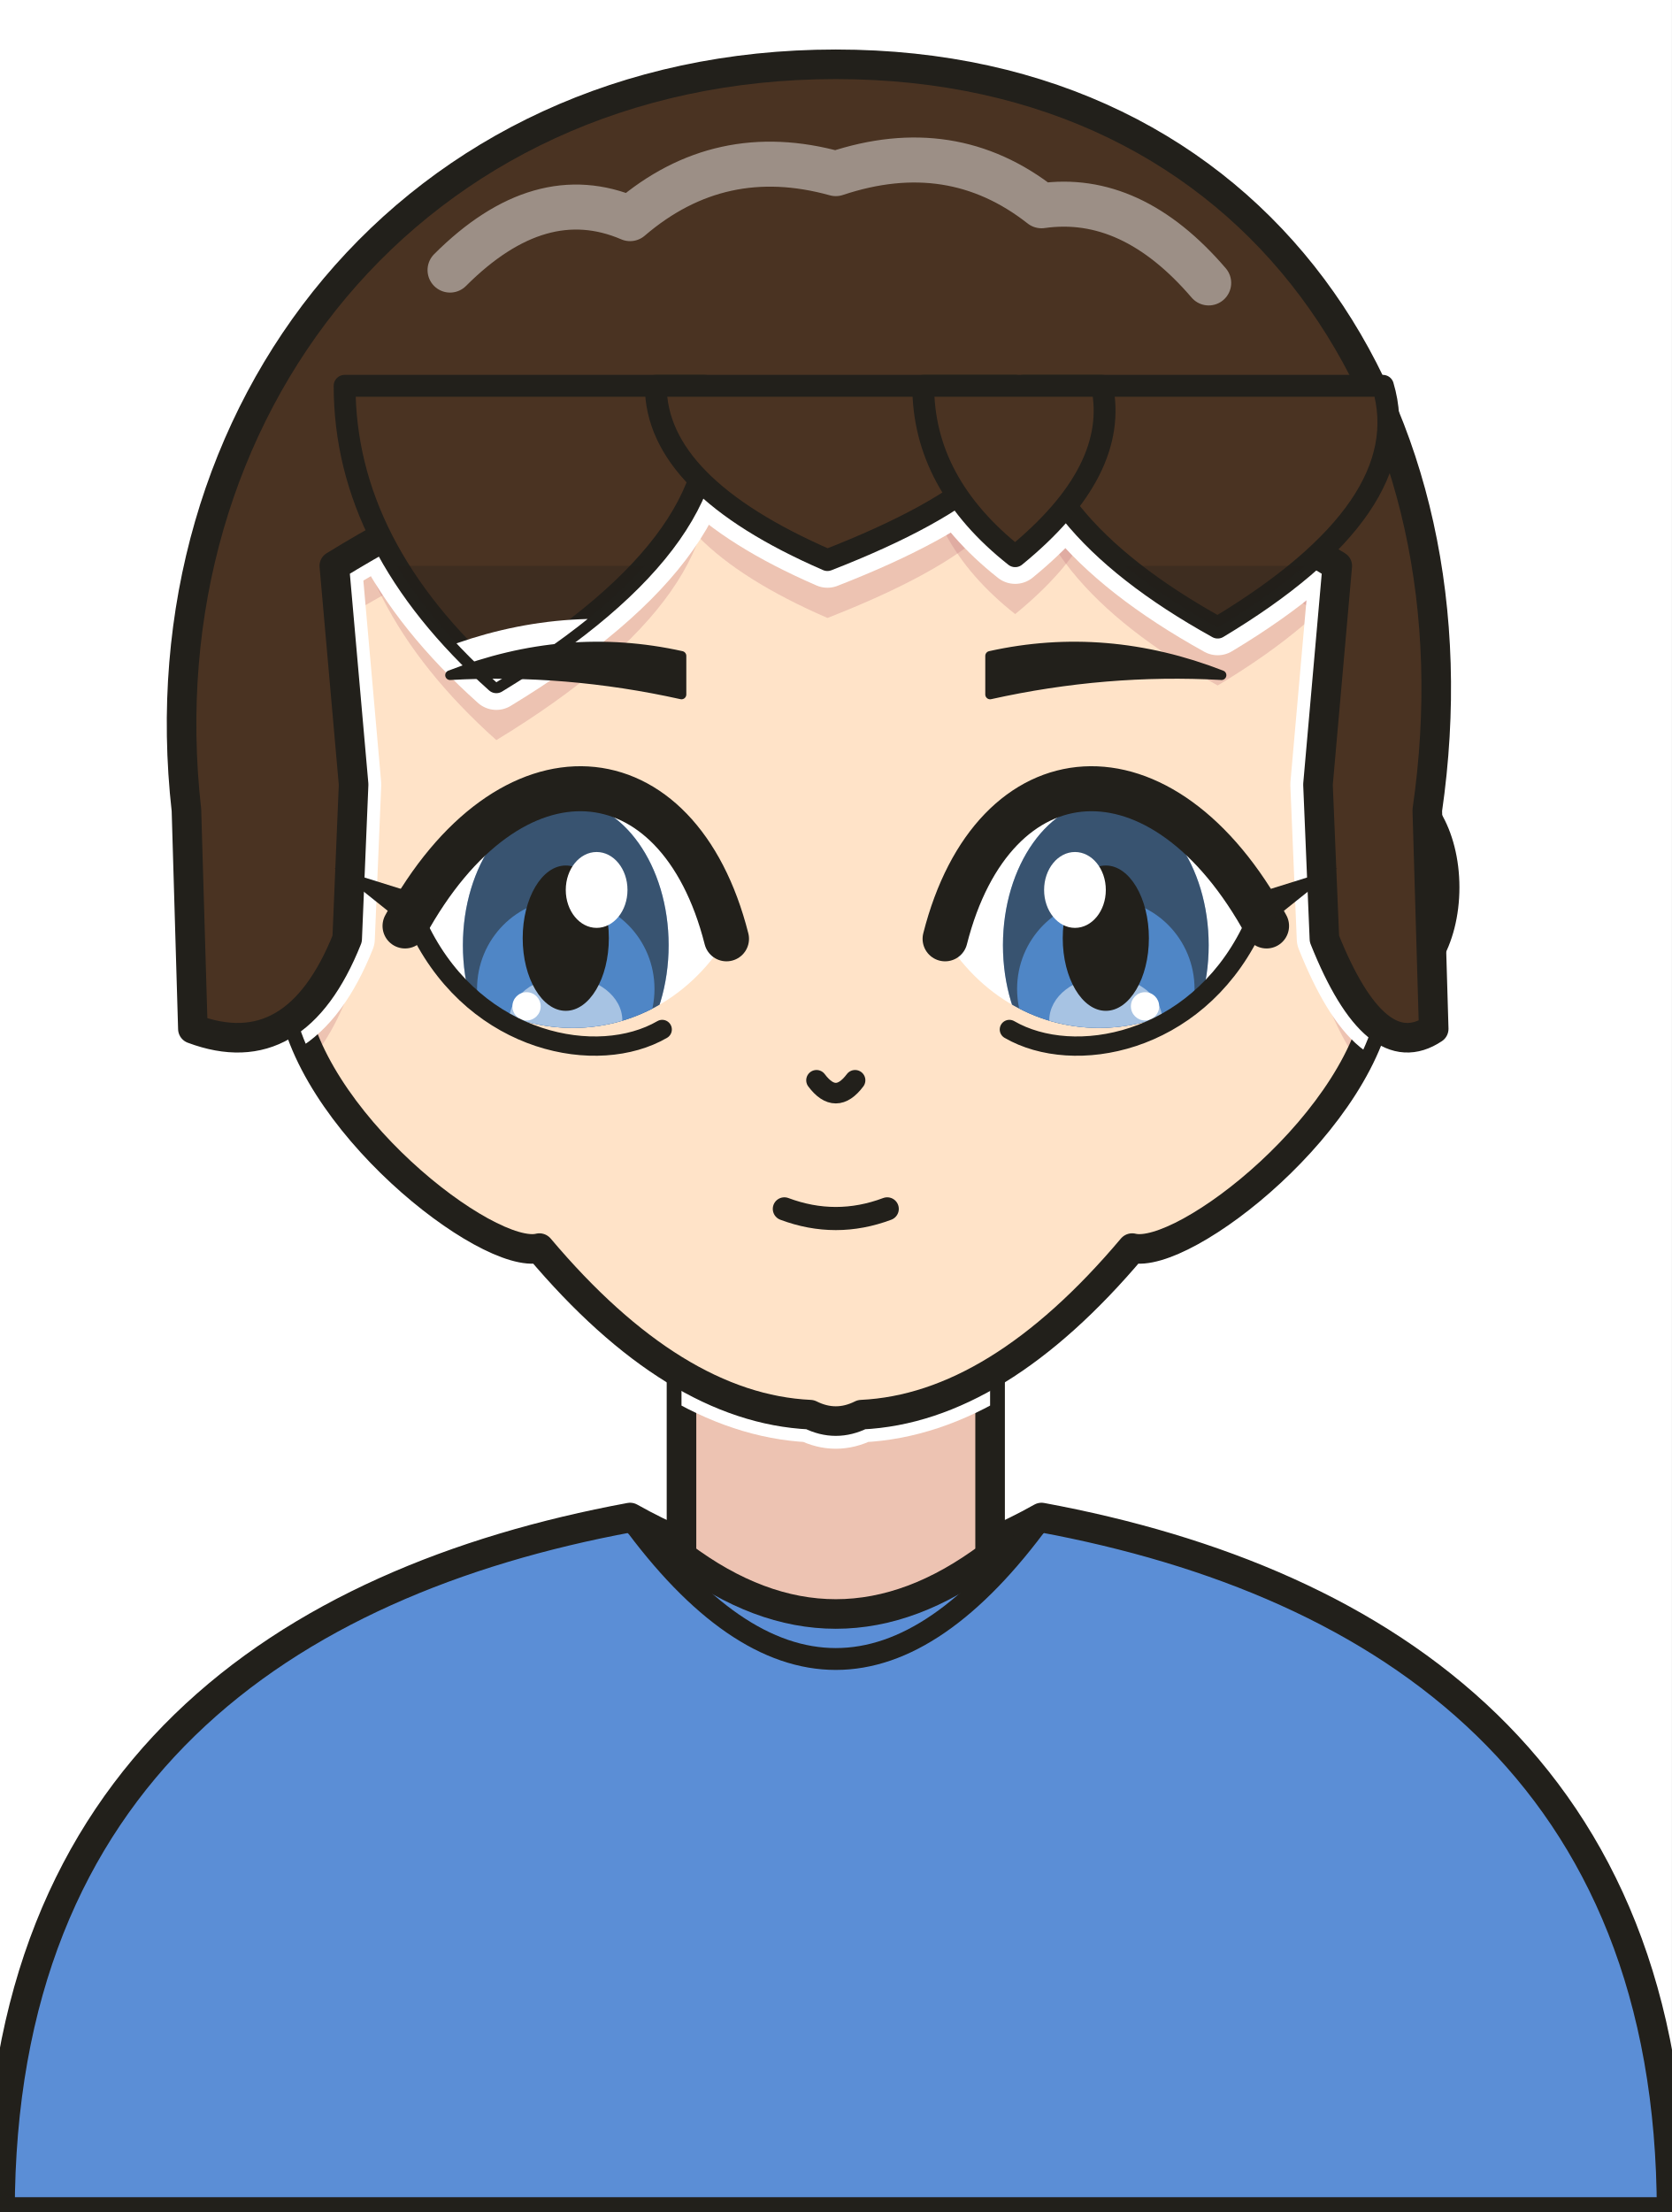
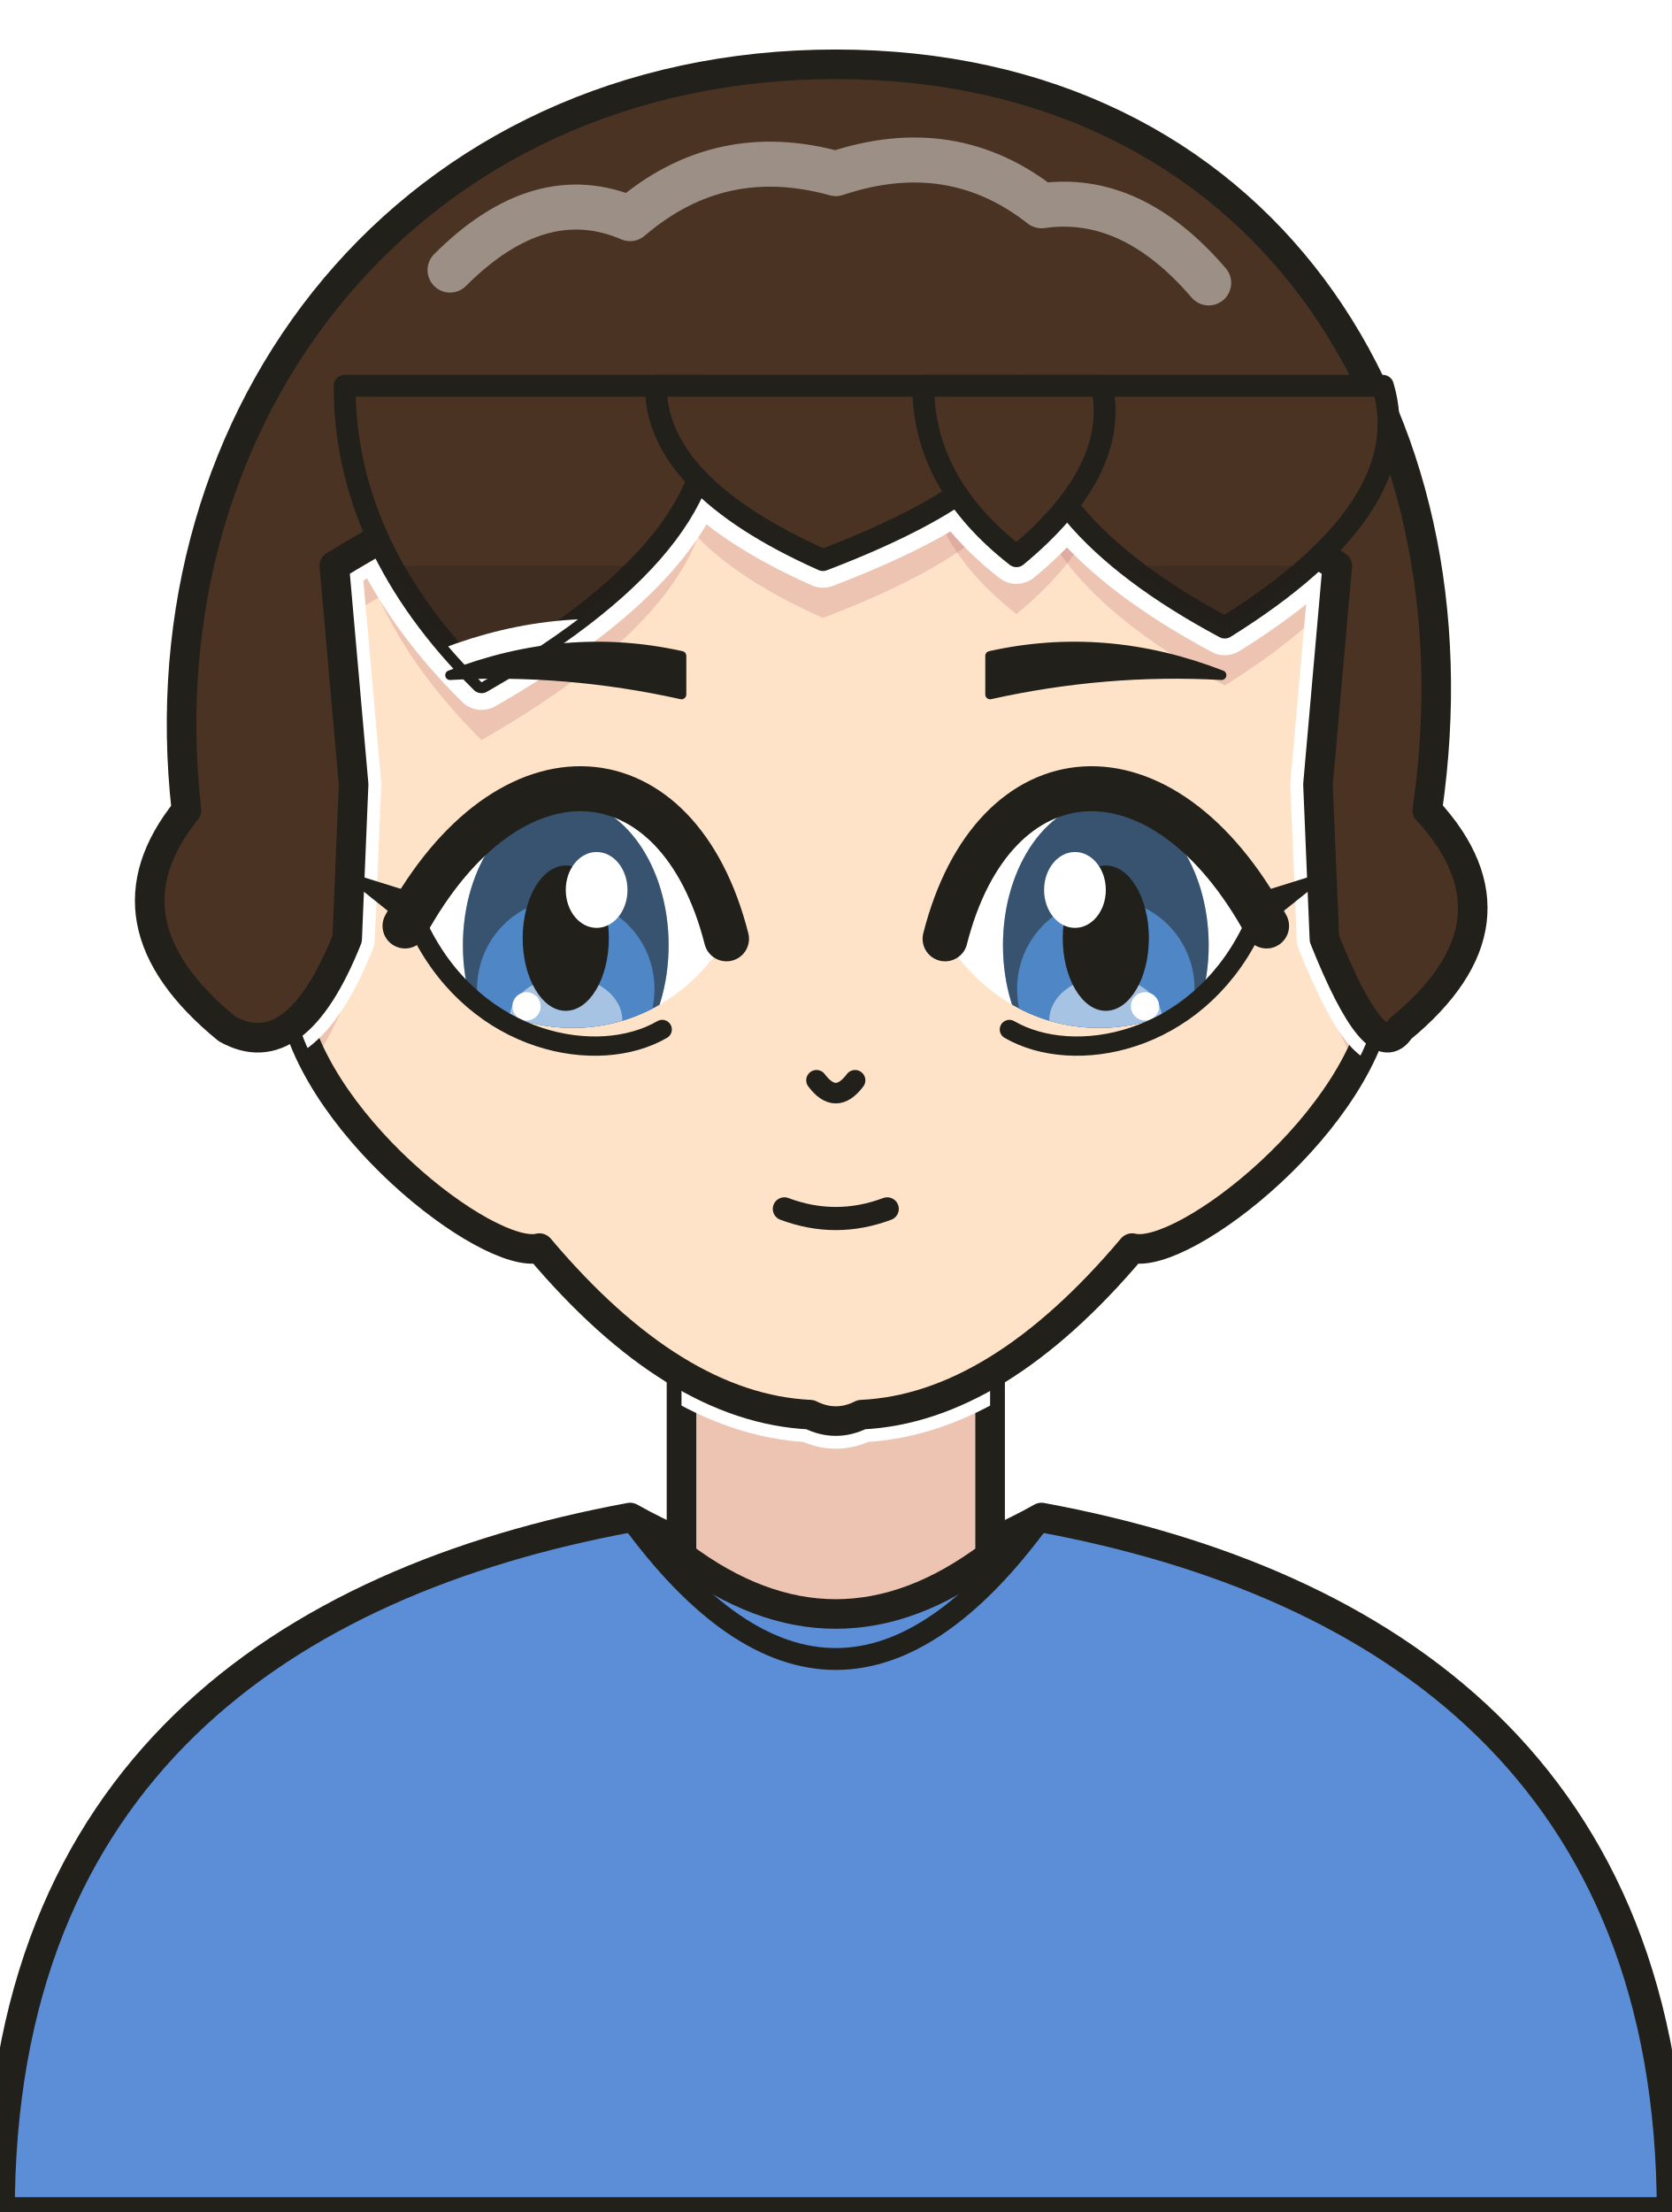
<svg xmlns="http://www.w3.org/2000/svg" viewBox="20 16 260 344" width="260" height="344">
  <rect x="20" y="16" width="260" height="344" fill="#ffffff" />
  <path d="M20 360C20 292 64 262 118 252Q150 270 182 252C236 262 280 292 280 360Z" fill="#5b8ed6" stroke="#22201b" stroke-width="4.6" stroke-linejoin="round" />
  <path d="M118 252Q150 296 182 252" fill="none" stroke="#22201b" stroke-width="3.4" stroke-linecap="round" />
  <clipPath id="nk">
    <path d="M126 210L126 258Q150 276 174 258L174 210Z" />
  </clipPath>
  <path d="M126 210L126 258Q150 276 174 258L174 210Z" fill="#ffe3c8" />
  <path d="M126 210L126 258Q150 276 174 258L174 210Z" fill="#c0707a" fill-opacity="0.28" />
  <path d="M126 210L126 258Q150 276 174 258L174 210Z" fill="none" stroke="#22201b" stroke-width="4.6" stroke-linejoin="round" />
  <g clip-path="url(#nk)">
    <path d="M64 126C64 138 64 156 65.3 170C67.4 190 95.9 212.1 103.9 210.1Q124.9 235 146 236Q150 238 154 236Q175.1 235 196.1 210.1C204.1 212.1 232.6 190 234.7 170C236 156 236 138 236 126C236 60 214 36 150 36C86 36 64 60 64 126Z" fill="none" stroke="#ffffff" stroke-width="8.6" />
  </g>
  <ellipse cx="64" cy="154" rx="9" ry="15" fill="#ffe3c8" stroke="#22201b" stroke-width="4" />
  <ellipse cx="236" cy="154" rx="9" ry="15" fill="#ffe3c8" stroke="#22201b" stroke-width="4" />
  <clipPath id="fc">
    <path d="M64 126C64 138 64 156 65.3 170C67.4 190 95.9 212.1 103.9 210.1Q124.9 235 146 236Q150 238 154 236Q175.1 235 196.1 210.1C204.1 212.1 232.6 190 234.7 170C236 156 236 138 236 126C236 60 214 36 150 36C86 36 64 60 64 126Z" />
  </clipPath>
  <path d="M64 126C64 138 64 156 65.3 170C67.4 190 95.9 212.1 103.9 210.1Q124.9 235 146 236Q150 238 154 236Q175.1 235 196.1 210.1C204.1 212.1 232.6 190 234.7 170C236 156 236 138 236 126C236 60 214 36 150 36C86 36 64 60 64 126Z" fill="#ffe3c8" />
  <g clip-path="url(#fc)">
    <g fill="#c0707a" fill-opacity="0.28" transform="translate(0 9)">
-       <path d="M243 176L242 142C251 80 216 26 150 26C84 26 42 80 49 142L50 176Q66 182 74 162L75 138L72 104Q150 56 228 104L225 138L226 162Q234 182 243 176Z" />
-       <path d="M129.6 76Q135.2 99 97.2 122.1Q73.6 101 73.6 76Z" />
-       <path d="M235.1 76Q240.7 94.8 209.4 113.6Q179.1 96.8 179.1 76Z" />
-       <path d="M178 76Q183.6 89.5 148.7 103.1Q122 91.5 122 76Z" />
-       <path d="M191.4 76Q194.2 89.2 177.9 102.5Q163.6 91.2 163.6 76Z" />
+       <path d="M237.8 176Q258 159.4 242 142C251 80 216 26 150 26C84 26 42 80 49 142Q35 159.4 55.3 176Q66 182 74 162L75 138L72 104Q150 56 228 104L225 138L226 162Q234 182 237.8 176Z" />
+       <path d="M129.6 76Q135.2 99 94.9 122.1Q73.6 101 73.6 76Z" />
+       <path d="M235.1 76Q240.7 94.8 210.5 113.6Q179.1 96.8 179.1 76Z" />
+       <path d="M178 76Q183.6 89.5 148 103.1Q122 91.5 122 76Z" />
+       <path d="M191.4 76Q194.2 89.2 178.1 102.5Q163.6 91.2 163.6 76Z" />
    </g>
  </g>
  <path d="M64 126C64 138 64 156 65.3 170C67.4 190 95.9 212.1 103.9 210.1Q124.9 235 146 236Q150 238 154 236Q175.1 235 196.1 210.1C204.1 212.1 232.6 190 234.7 170C236 156 236 138 236 126C236 60 214 36 150 36C86 36 64 60 64 126Z" fill="none" stroke="#22201b" stroke-width="4.6" stroke-linejoin="round" />
  <clipPath id="kc">
    <path d="M64 126C64 138 64 156 65.3 170C67.4 190 95.9 212.1 103.9 210.1Q124.9 235 146 236Q150 238 154 236Q175.1 235 196.1 210.1C204.1 212.1 232.6 190 234.7 170C236 156 236 138 236 126C236 60 214 36 150 36C86 36 64 60 64 126Z" />
  </clipPath>
  <g clip-path="url(#kc)" fill="none" stroke="#ffffff" stroke-width="8.6" stroke-linejoin="round">
-     <path d="M243 176L242 142C251 80 216 26 150 26C84 26 42 80 49 142L50 176Q66 182 74 162L75 138L72 104Q150 56 228 104L225 138L226 162Q234 182 243 176Z" />
-     <path d="M129.6 76Q135.2 99 97.2 122.1Q73.6 101 73.6 76Z" />
-     <path d="M235.1 76Q240.7 94.8 209.4 113.6Q179.1 96.8 179.1 76Z" />
-     <path d="M178 76Q183.6 89.5 148.7 103.1Q122 91.5 122 76Z" />
-     <path d="M191.4 76Q194.2 89.2 177.9 102.5Q163.6 91.2 163.6 76Z" />
+     <path d="M237.8 176Q258 159.4 242 142C251 80 216 26 150 26C84 26 42 80 49 142Q35 159.4 55.3 176Q66 182 74 162L75 138L72 104Q150 56 228 104L225 138L226 162Q234 182 237.8 176Z" />
+     <path d="M129.6 76Q135.2 99 94.9 122.1Q73.6 101 73.6 76Z" />
+     <path d="M235.1 76Q240.7 94.8 210.5 113.6Q179.1 96.8 179.1 76Z" />
+     <path d="M178 76Q183.6 89.5 148 103.1Q122 91.5 122 76Z" />
+     <path d="M191.4 76Q194.2 89.2 178.1 102.5Q163.6 91.2 163.6 76Z" />
  </g>
  <clipPath id="lk">
-     <path d="M129.6 76Q135.2 99 97.2 122.1Q73.6 101 73.6 76Z" />
-     <path d="M235.1 76Q240.7 94.8 209.4 113.6Q179.1 96.8 179.1 76Z" />
-     <path d="M178 76Q183.6 89.5 148.7 103.1Q122 91.5 122 76Z" />
-     <path d="M191.4 76Q194.2 89.2 177.9 102.5Q163.6 91.2 163.6 76Z" />
+     <path d="M129.6 76Q135.2 99 94.9 122.1Q73.6 101 73.6 76Z" />
+     <path d="M235.1 76Q240.7 94.8 210.5 113.6Q179.1 96.8 179.1 76Z" />
+     <path d="M178 76Q183.6 89.5 148 103.1Q122 91.5 122 76Z" />
+     <path d="M191.4 76Q194.2 89.2 178.1 102.5Q163.6 91.2 163.6 76Z" />
  </clipPath>
-   <path d="M243 176L242 142C251 80 216 26 150 26C84 26 42 80 49 142L50 176Q66 182 74 162L75 138L72 104Q150 56 228 104L225 138L226 162Q234 182 243 176Z" fill="#4a3322" />
+   <path d="M237.8 176Q258 159.4 242 142C251 80 216 26 150 26C84 26 42 80 49 142Q35 159.4 55.3 176Q66 182 74 162L75 138L72 104Q150 56 228 104L225 138L226 162Q234 182 237.8 176Z" fill="#4a3322" />
  <path d="M90 58Q104 44 118 50Q132 38 150 43Q168 37 182 48Q196 46 208 60" fill="none" stroke="#ffffff" stroke-opacity="0.45" stroke-width="7" stroke-linecap="round" stroke-linejoin="round" />
-   <path d="M243 176L242 142C251 80 216 26 150 26C84 26 42 80 49 142L50 176Q66 182 74 162L75 138L72 104Q150 56 228 104L225 138L226 162Q234 182 243 176Z" fill="none" stroke="#22201b" stroke-width="4.6" stroke-linejoin="round" />
-   <path d="M129.6 76Q135.2 99 97.2 122.1Q73.6 101 73.6 76Z" fill="#4a3322" stroke="#22201b" stroke-width="3.4" stroke-linejoin="round" />
-   <path d="M235.1 76Q240.7 94.8 209.4 113.6Q179.1 96.8 179.1 76Z" fill="#4a3322" stroke="#22201b" stroke-width="3.4" stroke-linejoin="round" />
-   <path d="M178 76Q183.6 89.5 148.7 103.1Q122 91.5 122 76Z" fill="#4a3322" stroke="#22201b" stroke-width="3.4" stroke-linejoin="round" />
-   <path d="M191.4 76Q194.2 89.2 177.9 102.5Q163.6 91.2 163.6 76Z" fill="#4a3322" stroke="#22201b" stroke-width="3.4" stroke-linejoin="round" />
+   <path d="M237.8 176Q258 159.4 242 142C251 80 216 26 150 26C84 26 42 80 49 142Q35 159.4 55.3 176Q66 182 74 162L75 138L72 104Q150 56 228 104L225 138L226 162Q234 182 237.8 176Z" fill="none" stroke="#22201b" stroke-width="4.6" stroke-linejoin="round" />
+   <path d="M129.6 76Q135.2 99 94.9 122.1Q73.6 101 73.6 76Z" fill="#4a3322" stroke="#22201b" stroke-width="3.4" stroke-linejoin="round" />
+   <path d="M235.1 76Q240.7 94.8 210.5 113.6Q179.1 96.8 179.1 76Z" fill="#4a3322" stroke="#22201b" stroke-width="3.4" stroke-linejoin="round" />
+   <path d="M178 76Q183.6 89.5 148 103.1Q122 91.5 122 76Z" fill="#4a3322" stroke="#22201b" stroke-width="3.4" stroke-linejoin="round" />
+   <path d="M191.4 76Q194.2 89.2 178.1 102.5Q163.6 91.2 163.6 76Z" fill="#4a3322" stroke="#22201b" stroke-width="3.4" stroke-linejoin="round" />
  <g clip-path="url(#lk)">
    <rect x="50" y="104" width="200" height="60" fill="#22201b" fill-opacity="0.28" />
  </g>
  <path d="M147 184q3 4 6 0" fill="none" stroke="#22201b" stroke-width="3.2" stroke-linecap="round" stroke-linejoin="round" />
  <clipPath id="el">
    <path d="M133 162C125.5 132.4 99.3 130.1 83 160C94.3 179.6 120.5 181.9 133 162Z" />
  </clipPath>
  <path d="M133 162C125.5 132.4 99.3 130.1 83 160C94.3 179.6 120.5 181.9 133 162Z" fill="#ffffff" />
  <g clip-path="url(#el)">
    <ellipse cx="108" cy="163" rx="16" ry="22.5" fill="#4f86c6" />
    <ellipse cx="108" cy="163" rx="16" ry="22.5" fill="#22201b" fill-opacity="0.5" />
    <ellipse cx="108" cy="169.8" rx="13.8" ry="14" fill="#4f86c6" />
    <ellipse cx="108" cy="174.7" rx="8.8" ry="6.8" fill="#ffffff" fill-opacity="0.5" />
    <ellipse cx="108" cy="161.9" rx="6.7" ry="11.3" fill="#22201b" />
    <ellipse cx="112.8" cy="154.4" rx="4.8" ry="5.9" fill="#ffffff" />
    <circle cx="101.9" cy="172.5" r="2.2" fill="#ffffff" />
  </g>
  <path d="M133 162C125.5 132.4 99.3 130.1 83 160" fill="none" stroke="#22201b" stroke-width="7" stroke-linecap="round" stroke-linejoin="round" />
  <path d="M82 159L72 151L88 156Z" fill="#22201b" />
  <path d="M85.5 161C94.3 178.4 113 181.9 123 176.1" fill="none" stroke="#22201b" stroke-width="3" stroke-linecap="round" stroke-linejoin="round" />
  <clipPath id="er">
    <path d="M167 162C174.5 132.4 200.8 130.1 217 160C205.8 179.6 179.5 181.9 167 162Z" />
  </clipPath>
  <path d="M167 162C174.5 132.4 200.8 130.1 217 160C205.8 179.6 179.5 181.9 167 162Z" fill="#ffffff" />
  <g clip-path="url(#er)">
    <ellipse cx="192" cy="163" rx="16" ry="22.5" fill="#4f86c6" />
    <ellipse cx="192" cy="163" rx="16" ry="22.5" fill="#22201b" fill-opacity="0.5" />
    <ellipse cx="192" cy="169.8" rx="13.8" ry="14" fill="#4f86c6" />
    <ellipse cx="192" cy="174.7" rx="8.8" ry="6.8" fill="#ffffff" fill-opacity="0.5" />
    <ellipse cx="192" cy="161.9" rx="6.7" ry="11.3" fill="#22201b" />
    <ellipse cx="187.2" cy="154.4" rx="4.8" ry="5.9" fill="#ffffff" />
    <circle cx="198.1" cy="172.5" r="2.2" fill="#ffffff" />
  </g>
  <path d="M167 162C174.5 132.4 200.8 130.1 217 160" fill="none" stroke="#22201b" stroke-width="7" stroke-linecap="round" stroke-linejoin="round" />
  <path d="M218 159L228 151L212 156Z" fill="#22201b" />
  <path d="M214.5 161C205.8 178.4 187 181.9 177 176.1" fill="none" stroke="#22201b" stroke-width="3" stroke-linecap="round" stroke-linejoin="round" />
  <path d="M142 204Q150 207 158 204" fill="none" stroke="#22201b" stroke-width="3.6" stroke-linecap="round" stroke-linejoin="round" />
  <clipPath id="bk">
-     <path d="M243 176L242 142C251 80 216 26 150 26C84 26 42 80 49 142L50 176Q66 182 74 162L75 138L72 104Q150 56 228 104L225 138L226 162Q234 182 243 176Z" />
-     <path d="M129.6 76Q135.2 99 97.2 122.1Q73.6 101 73.6 76Z" />
-     <path d="M235.1 76Q240.7 94.8 209.4 113.6Q179.1 96.8 179.1 76Z" />
-     <path d="M178 76Q183.6 89.5 148.7 103.1Q122 91.5 122 76Z" />
-     <path d="M191.4 76Q194.2 89.2 177.9 102.5Q163.6 91.2 163.6 76Z" />
+     <path d="M237.8 176Q258 159.4 242 142C251 80 216 26 150 26C84 26 42 80 49 142Q35 159.4 55.3 176Q66 182 74 162L75 138L72 104Q150 56 228 104L225 138L226 162Q234 182 237.8 176Z" />
+     <path d="M129.6 76Q135.2 99 94.9 122.1Q73.6 101 73.6 76Z" />
+     <path d="M235.1 76Q240.7 94.8 210.5 113.6Q179.1 96.8 179.1 76Z" />
+     <path d="M178 76Q183.6 89.5 148 103.1Q122 91.5 122 76Z" />
+     <path d="M191.4 76Q194.2 89.2 178.1 102.5Q163.6 91.2 163.6 76Z" />
  </clipPath>
  <g clip-path="url(#bk)">
    <path d="M126 118Q108 114 90 121Q108 120 126 124Z" fill="#ffffff" stroke="#ffffff" stroke-width="8.6" stroke-linejoin="round" />
    <path d="M174 118Q192 114 210 121Q192 120 174 124Z" fill="#ffffff" stroke="#ffffff" stroke-width="8.6" stroke-linejoin="round" />
  </g>
  <path d="M126 118Q108 114 90 121Q108 120 126 124Z" fill="#22201b" stroke="#22201b" stroke-width="1.5" stroke-linejoin="round" />
  <path d="M174 118Q192 114 210 121Q192 120 174 124Z" fill="#22201b" stroke="#22201b" stroke-width="1.5" stroke-linejoin="round" />
</svg>
